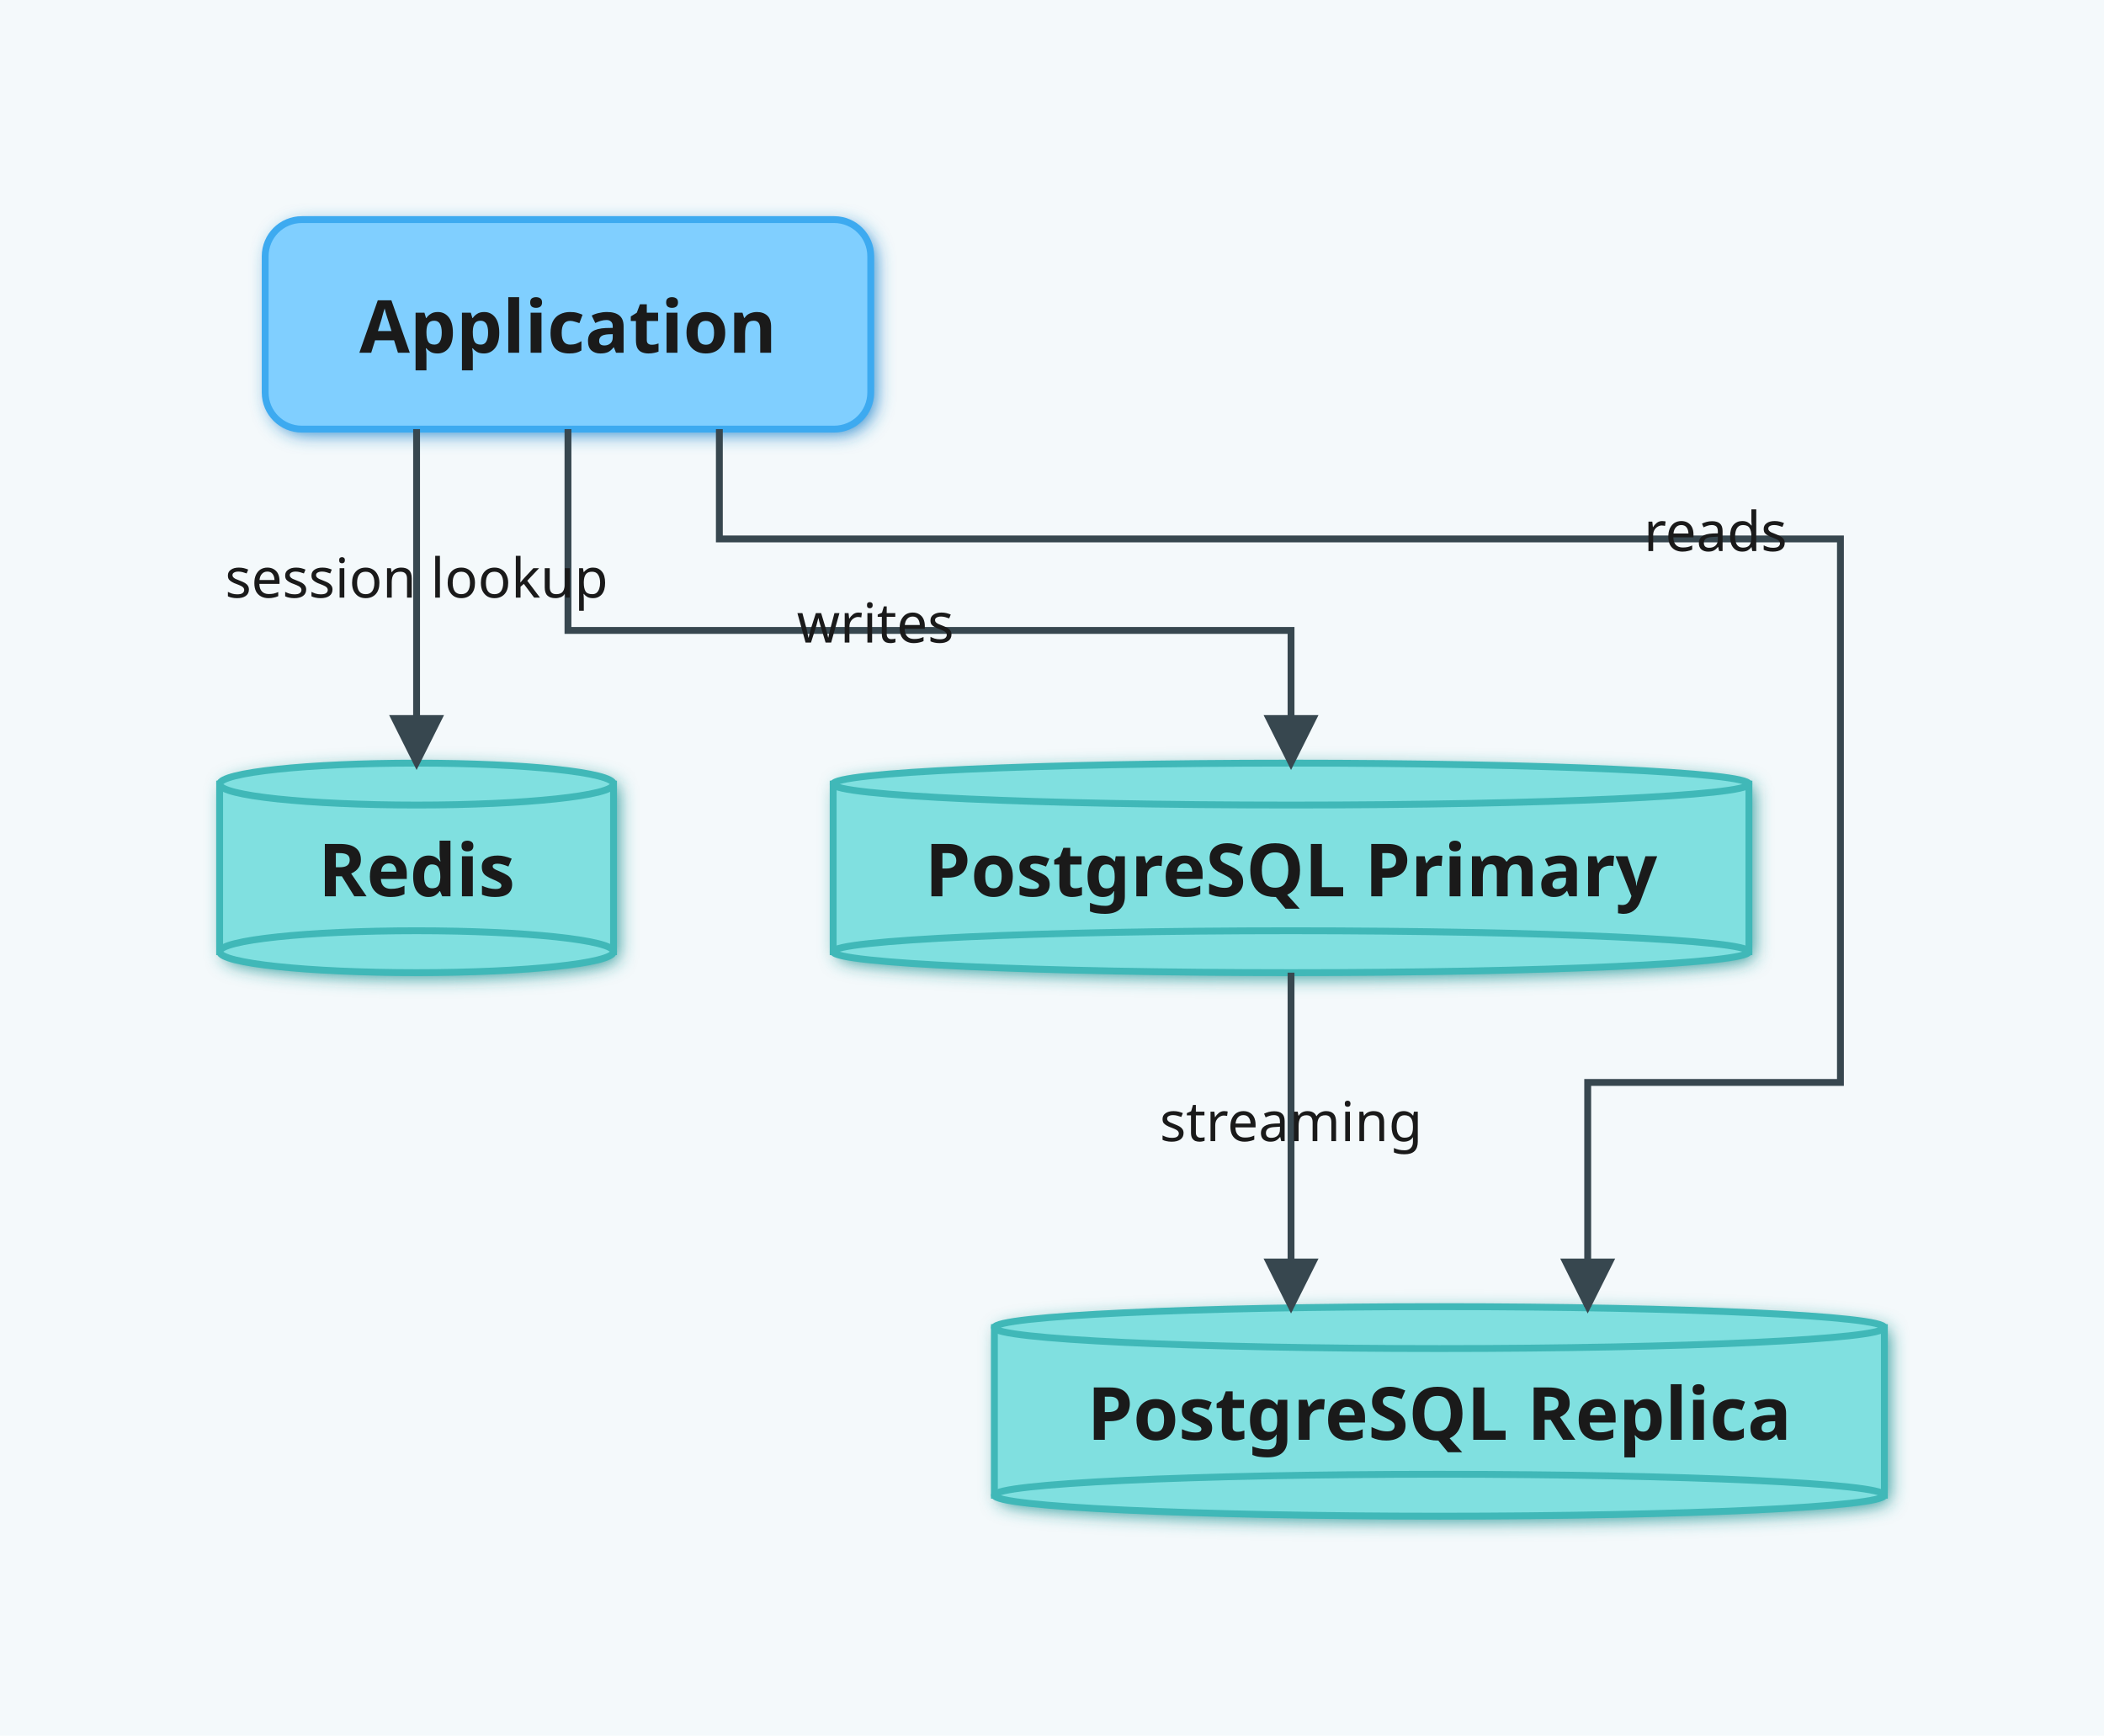
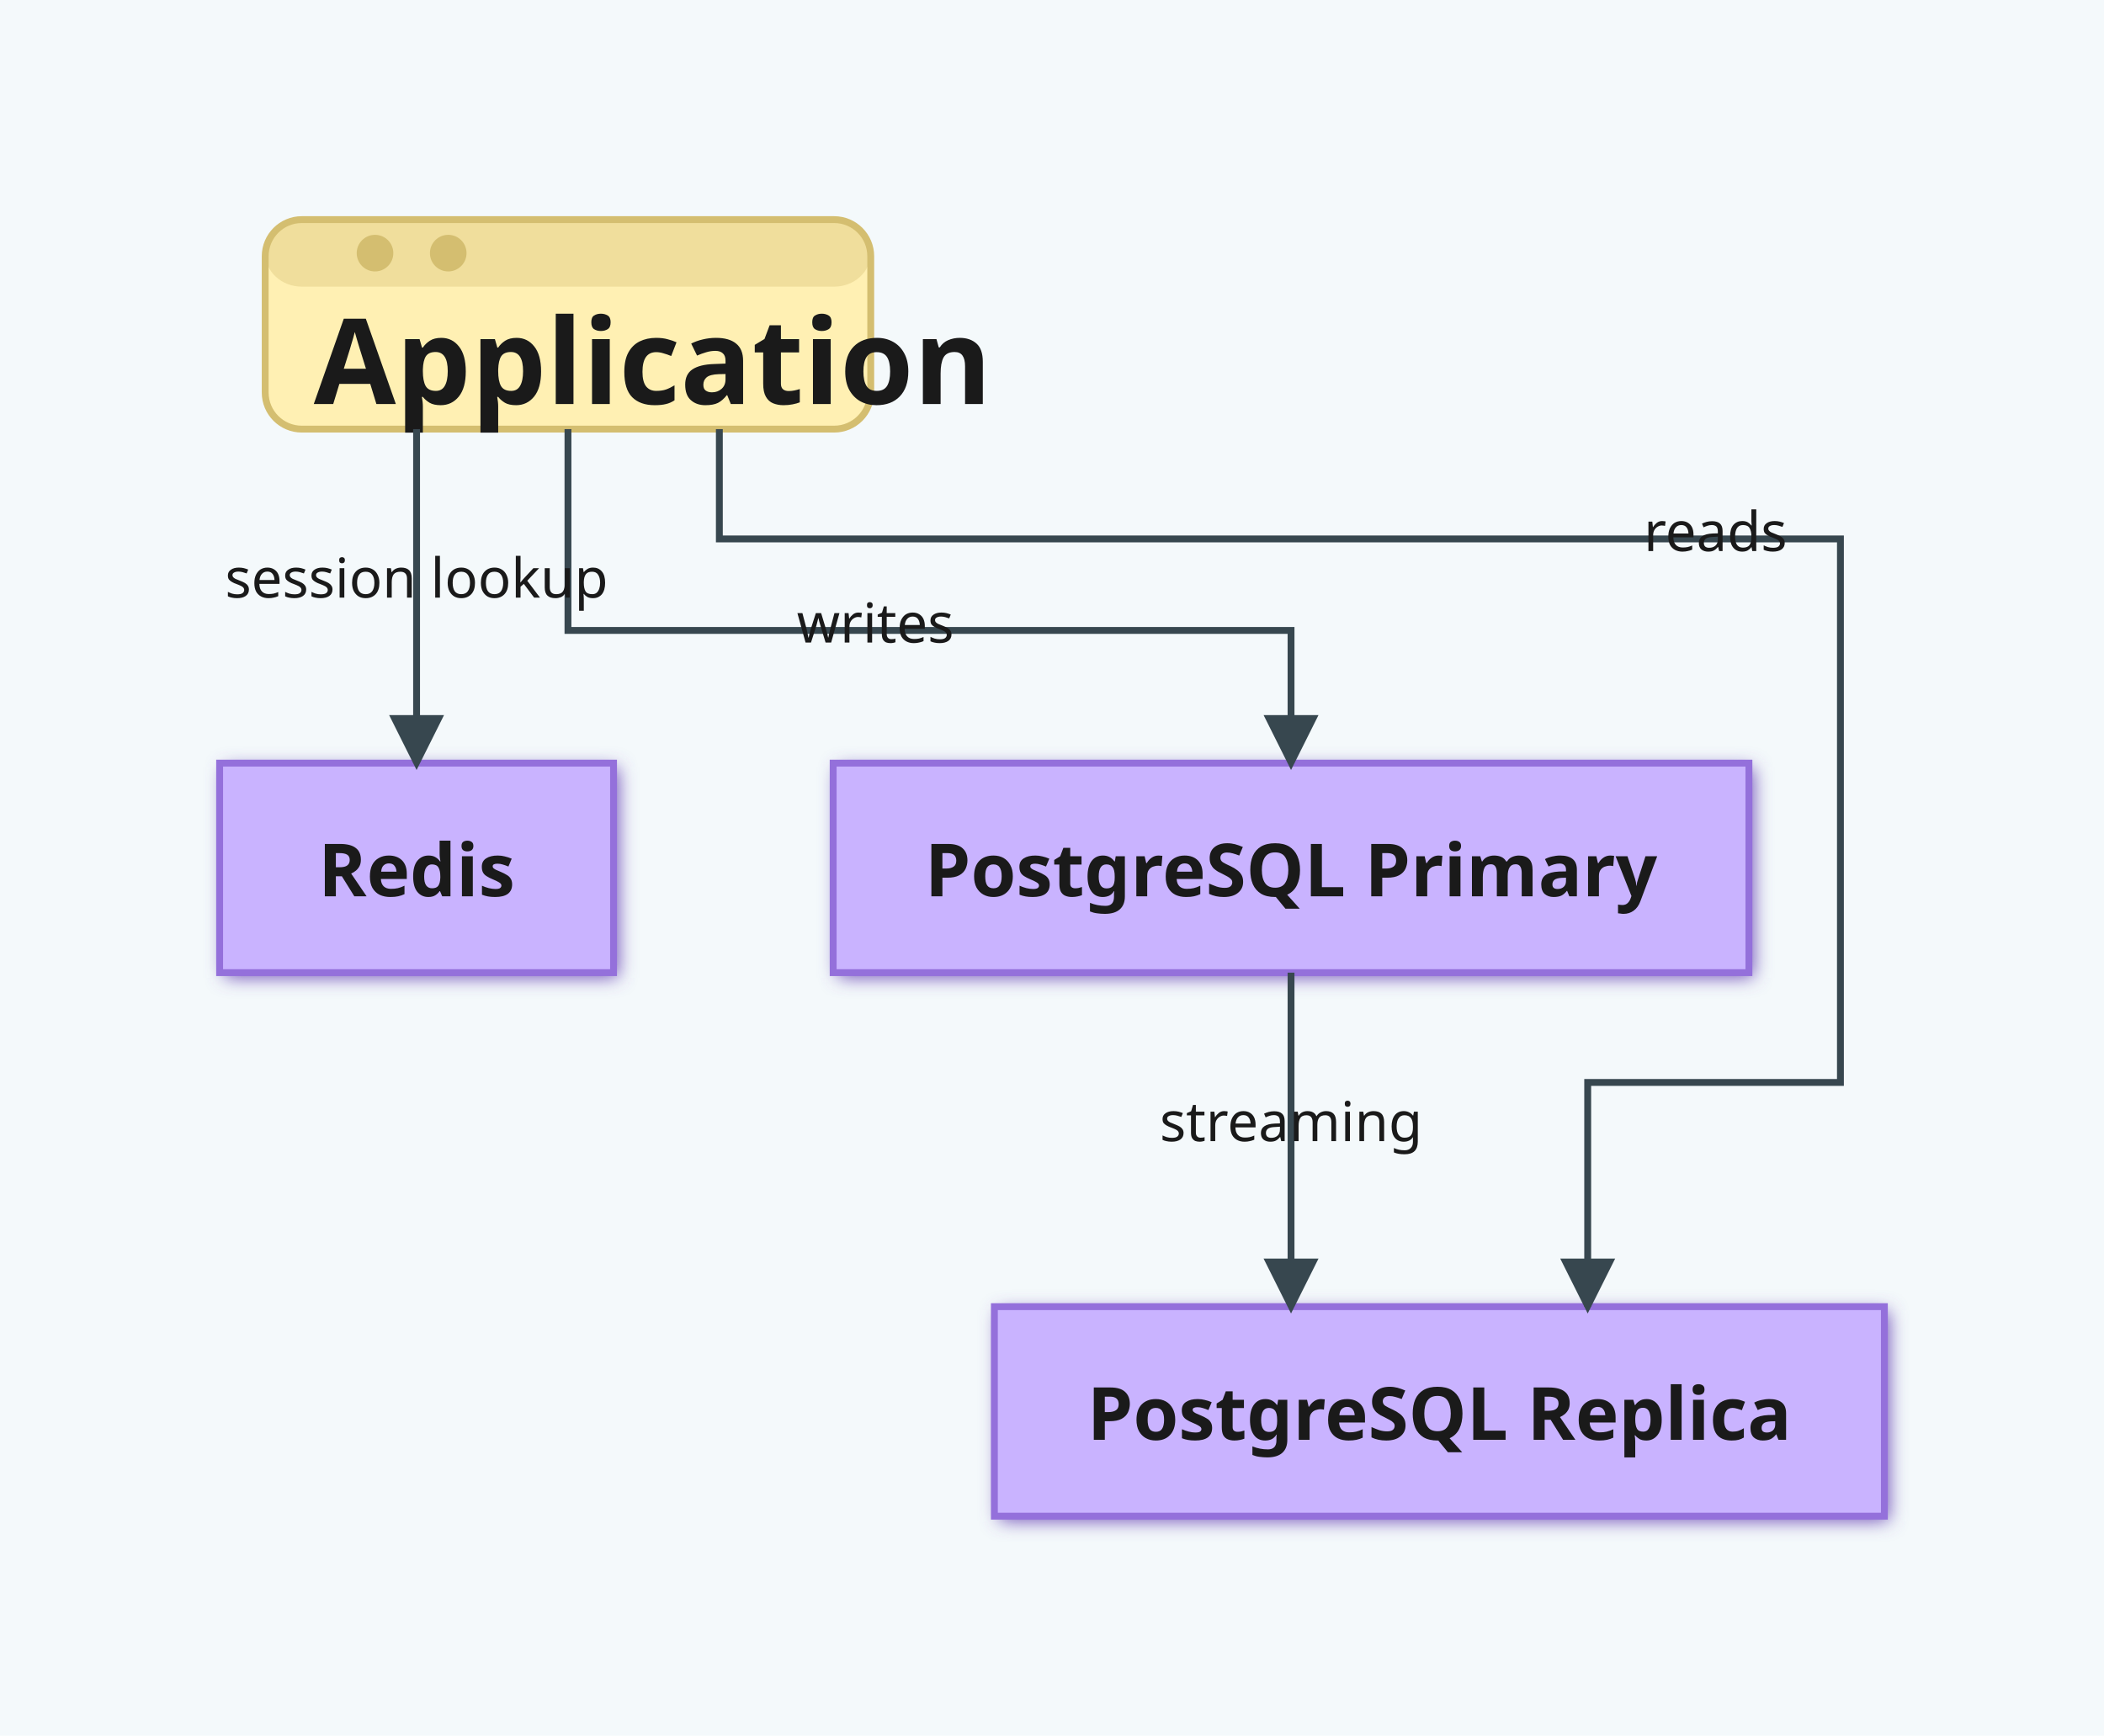
<svg xmlns="http://www.w3.org/2000/svg" viewBox="0 0 229.904 189.692">
  <defs>
    <filter id="cora-shadow-blur" x="-50%" y="-50%" width="200%" height="200%">
      <feGaussianBlur stdDeviation="1" />
    </filter>
    <marker id="cora-marker-arrow" markerWidth="8" markerHeight="8" refX="7" refY="4" orient="auto" markerUnits="strokeWidth">
      <path d="M 0 0 L 8 4 L 0 8 z" fill="#37474F" />
    </marker>
    <marker id="cora-marker-circle" markerWidth="8" markerHeight="8" refX="4" refY="4" orient="auto" markerUnits="strokeWidth">
      <circle cx="4" cy="4" r="3" fill="none" stroke="#37474F" stroke-width="1.5" />
    </marker>
    <marker id="cora-marker-filled-circle" markerWidth="8" markerHeight="8" refX="4" refY="4" orient="auto" markerUnits="strokeWidth">
      <circle cx="4" cy="4" r="3" fill="#37474F" />
    </marker>
  </defs>
  <rect x="0" y="0" width="229.904" height="189.692" fill="#F4F9FB" />
  <g id="groups" />
  <g id="nodes">
    <g>
-       <g filter="url(#cora-shadow-blur)">
-         <rect x="29.478" y="24.5" width="66.168" height="22.896" rx="4" ry="4" fill="#2888CC" />
-       </g>
-       <rect x="28.978" y="24" width="66.168" height="22.896" rx="4" ry="4" fill="#80CFFF" stroke="#3DAAF0" stroke-width="0.75" />
-       <text x="62.062" y="38.552" text-anchor="middle" font-family="'Noto Sans', sans-serif" font-size="8" font-weight="600" fill="#1A1A1A">Application</text>
+       <rect x="28.978" y="24" width="66.168" height="22.896" rx="4" ry="4" fill="#FFF0B3" stroke="#D4BE70" stroke-width="0.75" />
+       <rect x="28.978" y="24" width="66.168" height="7.327" rx="4" ry="4" fill="#D4BE70" opacity="0.35" />
+       <circle cx="40.978" cy="27.663" r="2" fill="#D4BE70" />
+       <circle cx="48.978" cy="27.663" r="2" fill="#D4BE70" />
+       <rect x="40.978" y="41.327" width="18.527" height="-4.431" rx="3" fill="#D4BE70" opacity="0.18" />
+       <text x="71.326" y="44.155" text-anchor="middle" font-family="'Noto Sans', sans-serif" font-size="13" font-weight="600" fill="#1A1A1A">Application</text>
    </g>
    <g>
      <g filter="url(#cora-shadow-blur)">
-         <rect x="24.5" y="86.188" width="43.04" height="18.317" fill="#289898" />
-         <ellipse cx="46.02" cy="86.188" rx="21.52" ry="2.29" fill="#289898" />
-         <ellipse cx="46.02" cy="104.505" rx="21.52" ry="2.29" fill="#289898" />
+         <rect x="24.5" y="83.898" width="43.04" height="22.896" fill="#7050B8" />
      </g>
-       <rect x="24" y="85.688" width="43.04" height="18.317" fill="#80E0E0" stroke="#40B8B8" stroke-width="0.75" />
-       <ellipse cx="45.52" cy="85.688" rx="21.52" ry="2.29" fill="#80E0E0" stroke="#40B8B8" stroke-width="0.75" />
-       <ellipse cx="45.52" cy="104.005" rx="21.52" ry="2.29" fill="#80E0E0" stroke="#40B8B8" stroke-width="0.75" />
+       <rect x="24" y="83.398" width="43.04" height="22.896" fill="#C9B3FF" stroke="#9470DB" stroke-width="0.75" />
      <text x="45.52" y="97.95" text-anchor="middle" font-family="'Noto Sans', sans-serif" font-size="8" font-weight="600" fill="#1A1A1A">Redis</text>
    </g>
    <g>
      <g filter="url(#cora-shadow-blur)">
-         <rect x="91.54" y="86.188" width="100.064" height="18.317" fill="#289898" />
-         <ellipse cx="141.572" cy="86.188" rx="50.032" ry="2.29" fill="#289898" />
-         <ellipse cx="141.572" cy="104.505" rx="50.032" ry="2.29" fill="#289898" />
+         <rect x="91.54" y="83.898" width="100.064" height="22.896" fill="#7050B8" />
      </g>
-       <rect x="91.04" y="85.688" width="100.064" height="18.317" fill="#80E0E0" stroke="#40B8B8" stroke-width="0.75" />
-       <ellipse cx="141.072" cy="85.688" rx="50.032" ry="2.29" fill="#80E0E0" stroke="#40B8B8" stroke-width="0.75" />
-       <ellipse cx="141.072" cy="104.005" rx="50.032" ry="2.29" fill="#80E0E0" stroke="#40B8B8" stroke-width="0.75" />
+       <rect x="91.04" y="83.398" width="100.064" height="22.896" fill="#C9B3FF" stroke="#9470DB" stroke-width="0.75" />
      <text x="141.072" y="97.95" text-anchor="middle" font-family="'Noto Sans', sans-serif" font-size="8" font-weight="600" fill="#1A1A1A">PostgreSQL Primary</text>
    </g>
    <g>
      <g filter="url(#cora-shadow-blur)">
-         <rect x="109.156" y="145.586" width="97.248" height="18.317" fill="#289898" />
-         <ellipse cx="157.78" cy="145.586" rx="48.624" ry="2.29" fill="#289898" />
-         <ellipse cx="157.78" cy="163.903" rx="48.624" ry="2.29" fill="#289898" />
+         <rect x="109.156" y="143.296" width="97.248" height="22.896" fill="#7050B8" />
      </g>
-       <rect x="108.656" y="145.086" width="97.248" height="18.317" fill="#80E0E0" stroke="#40B8B8" stroke-width="0.75" />
-       <ellipse cx="157.28" cy="145.086" rx="48.624" ry="2.29" fill="#80E0E0" stroke="#40B8B8" stroke-width="0.75" />
-       <ellipse cx="157.28" cy="163.403" rx="48.624" ry="2.29" fill="#80E0E0" stroke="#40B8B8" stroke-width="0.75" />
+       <rect x="108.656" y="142.796" width="97.248" height="22.896" fill="#C9B3FF" stroke="#9470DB" stroke-width="0.75" />
      <text x="157.28" y="157.348" text-anchor="middle" font-family="'Noto Sans', sans-serif" font-size="8" font-weight="600" fill="#1A1A1A">PostgreSQL Replica</text>
    </g>
  </g>
  <g id="edges">
    <path d="M 45.52 46.896 L 45.52 83.398" fill="none" stroke="#37474F" stroke-width="0.75" marker-end="url(#cora-marker-arrow)" />
    <path d="M 62.062 46.896 L 62.062 68.896 L 141.072 68.896 L 141.072 83.398" fill="none" stroke="#37474F" stroke-width="0.75" marker-end="url(#cora-marker-arrow)" />
    <path d="M 78.604 46.896 L 78.604 58.896 L 201.104 58.896 L 201.104 118.294 L 173.488 118.294 L 173.488 142.796" fill="none" stroke="#37474F" stroke-width="0.75" marker-end="url(#cora-marker-arrow)" />
    <path d="M 141.072 106.294 L 141.072 142.796" fill="none" stroke="#37474F" stroke-width="0.75" marker-end="url(#cora-marker-arrow)" />
  </g>
  <g id="edge-labels">
    <text x="45.52" y="65.31" text-anchor="middle" font-family="'Noto Sans', sans-serif" font-size="6" font-weight="400" fill="#1A1A1A">session lookup</text>
    <text x="95.653" y="70.224" text-anchor="middle" font-family="'Noto Sans', sans-serif" font-size="6" font-weight="400" fill="#1A1A1A">writes</text>
    <text x="187.447" y="60.224" text-anchor="middle" font-family="'Noto Sans', sans-serif" font-size="6" font-weight="400" fill="#1A1A1A">reads</text>
    <text x="141.072" y="124.708" text-anchor="middle" font-family="'Noto Sans', sans-serif" font-size="6" font-weight="400" fill="#1A1A1A">streaming</text>
  </g>
</svg>
